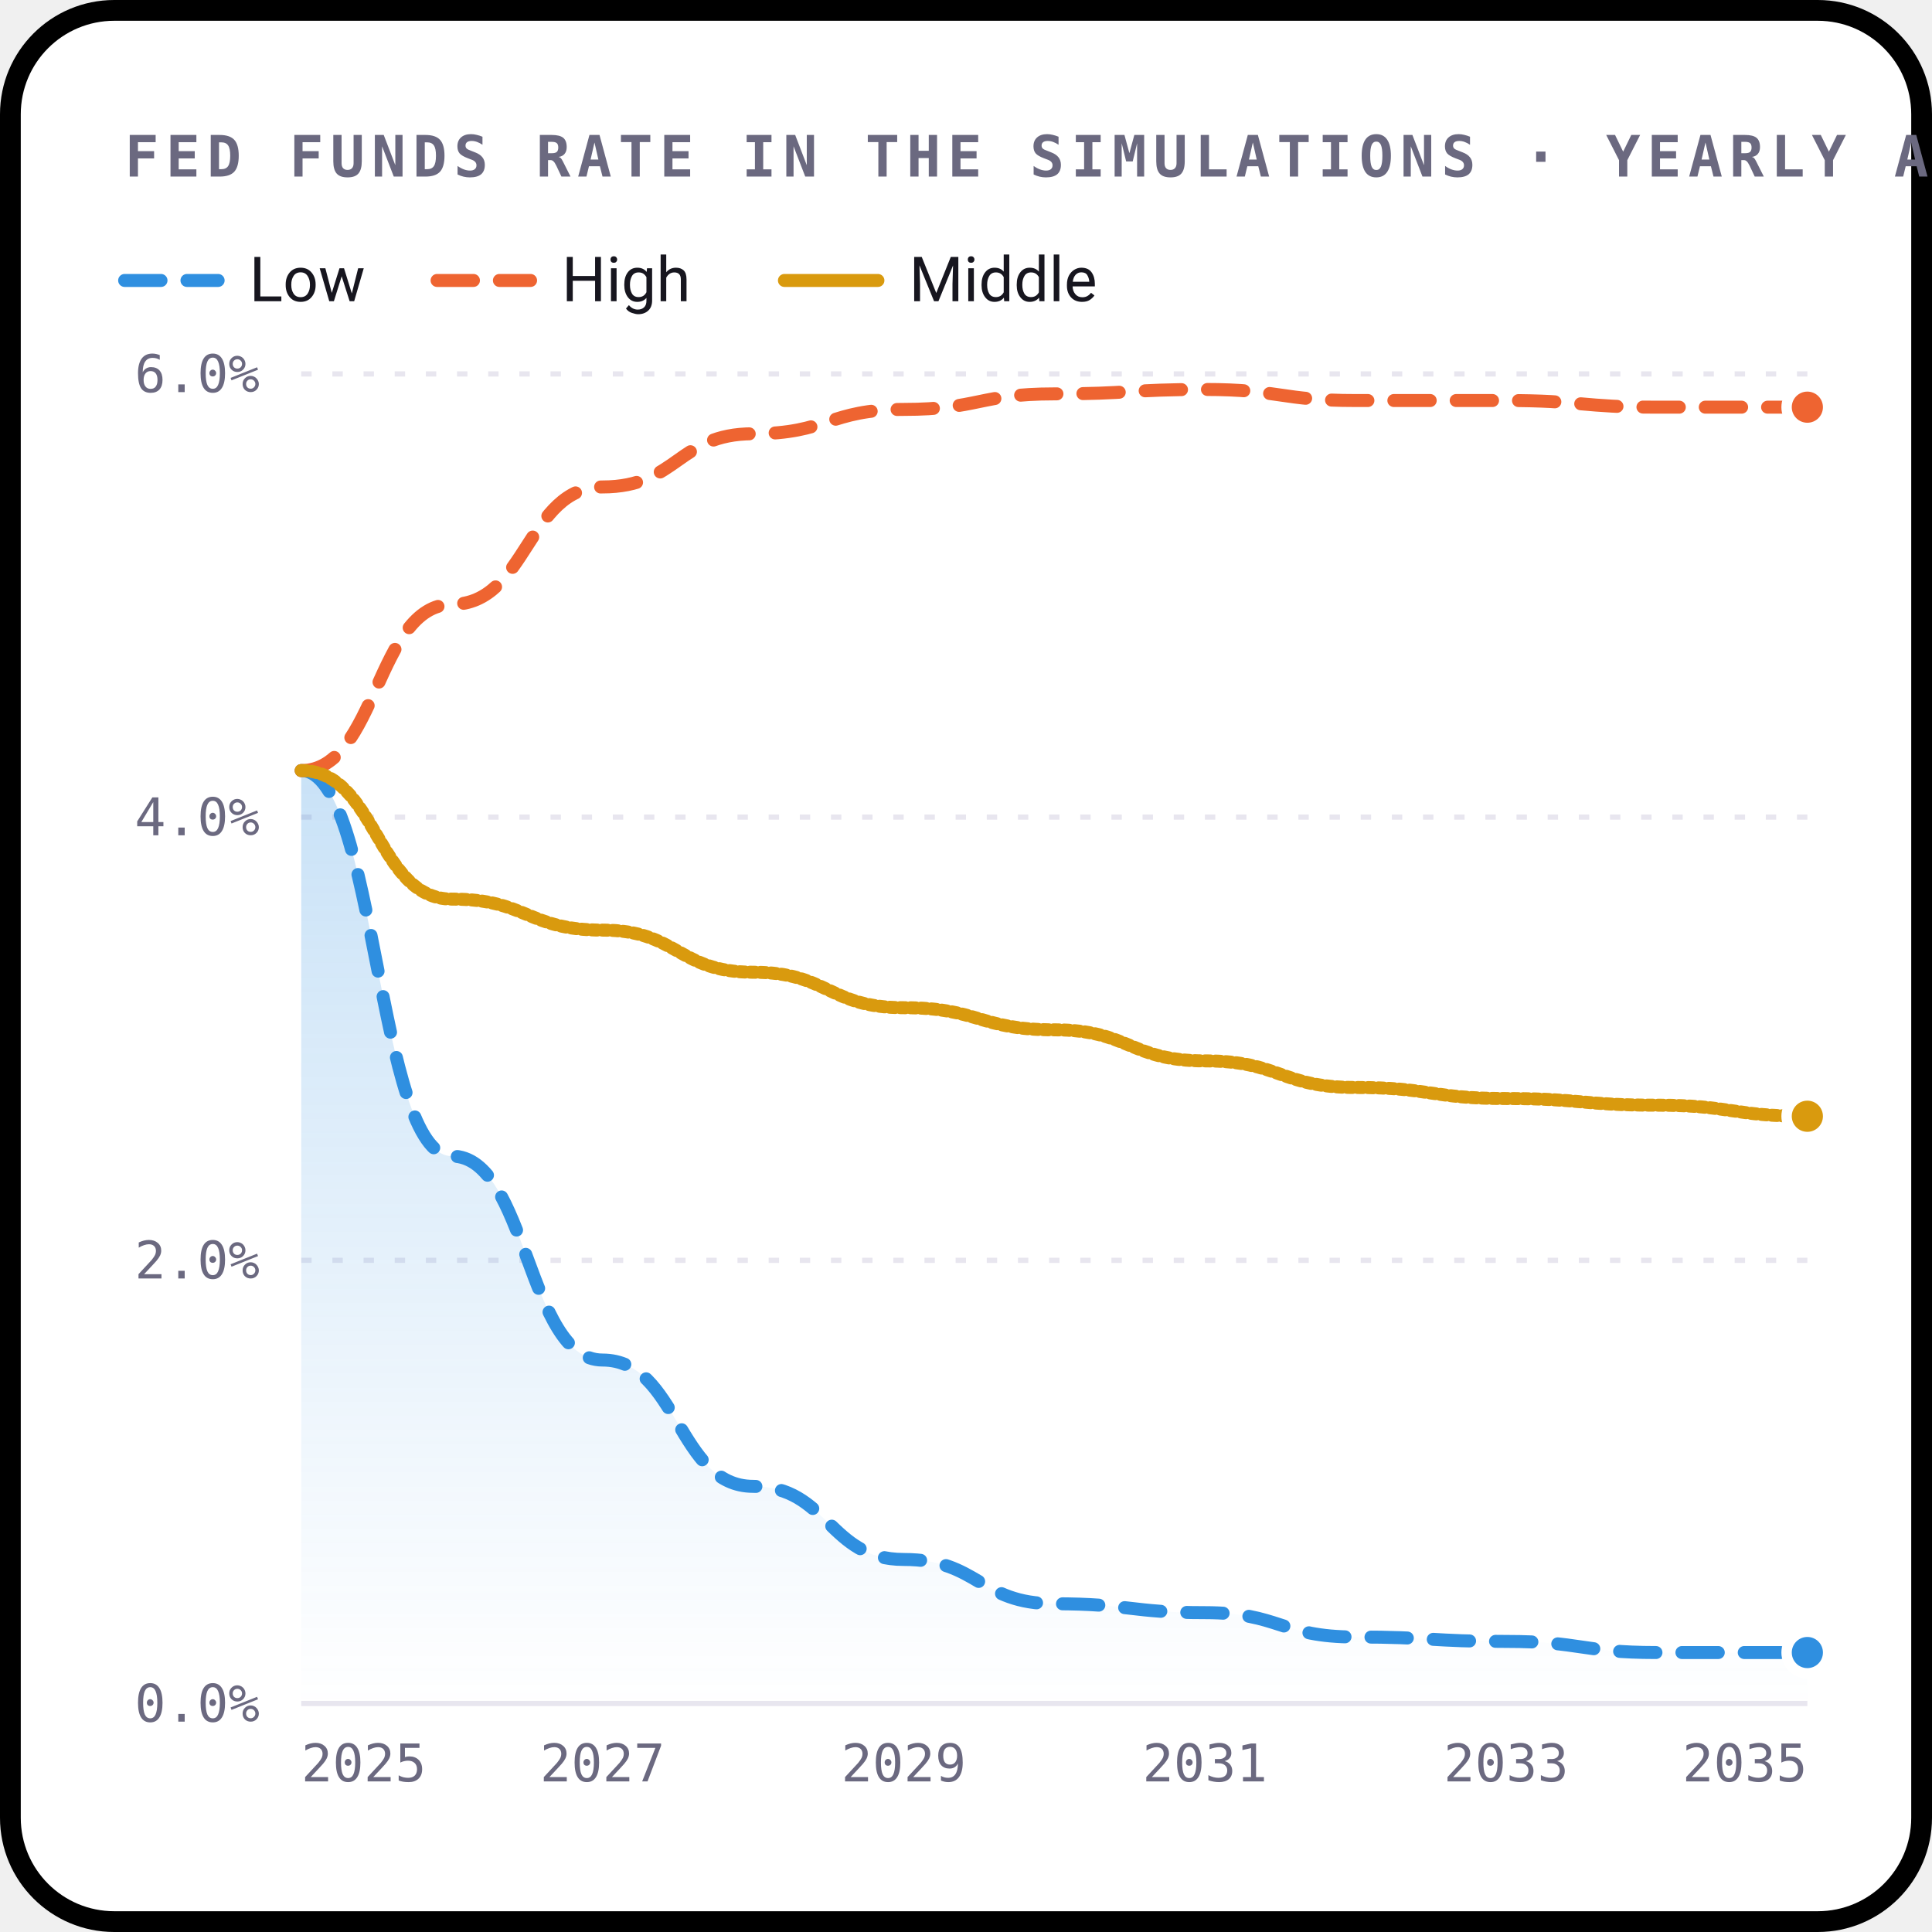
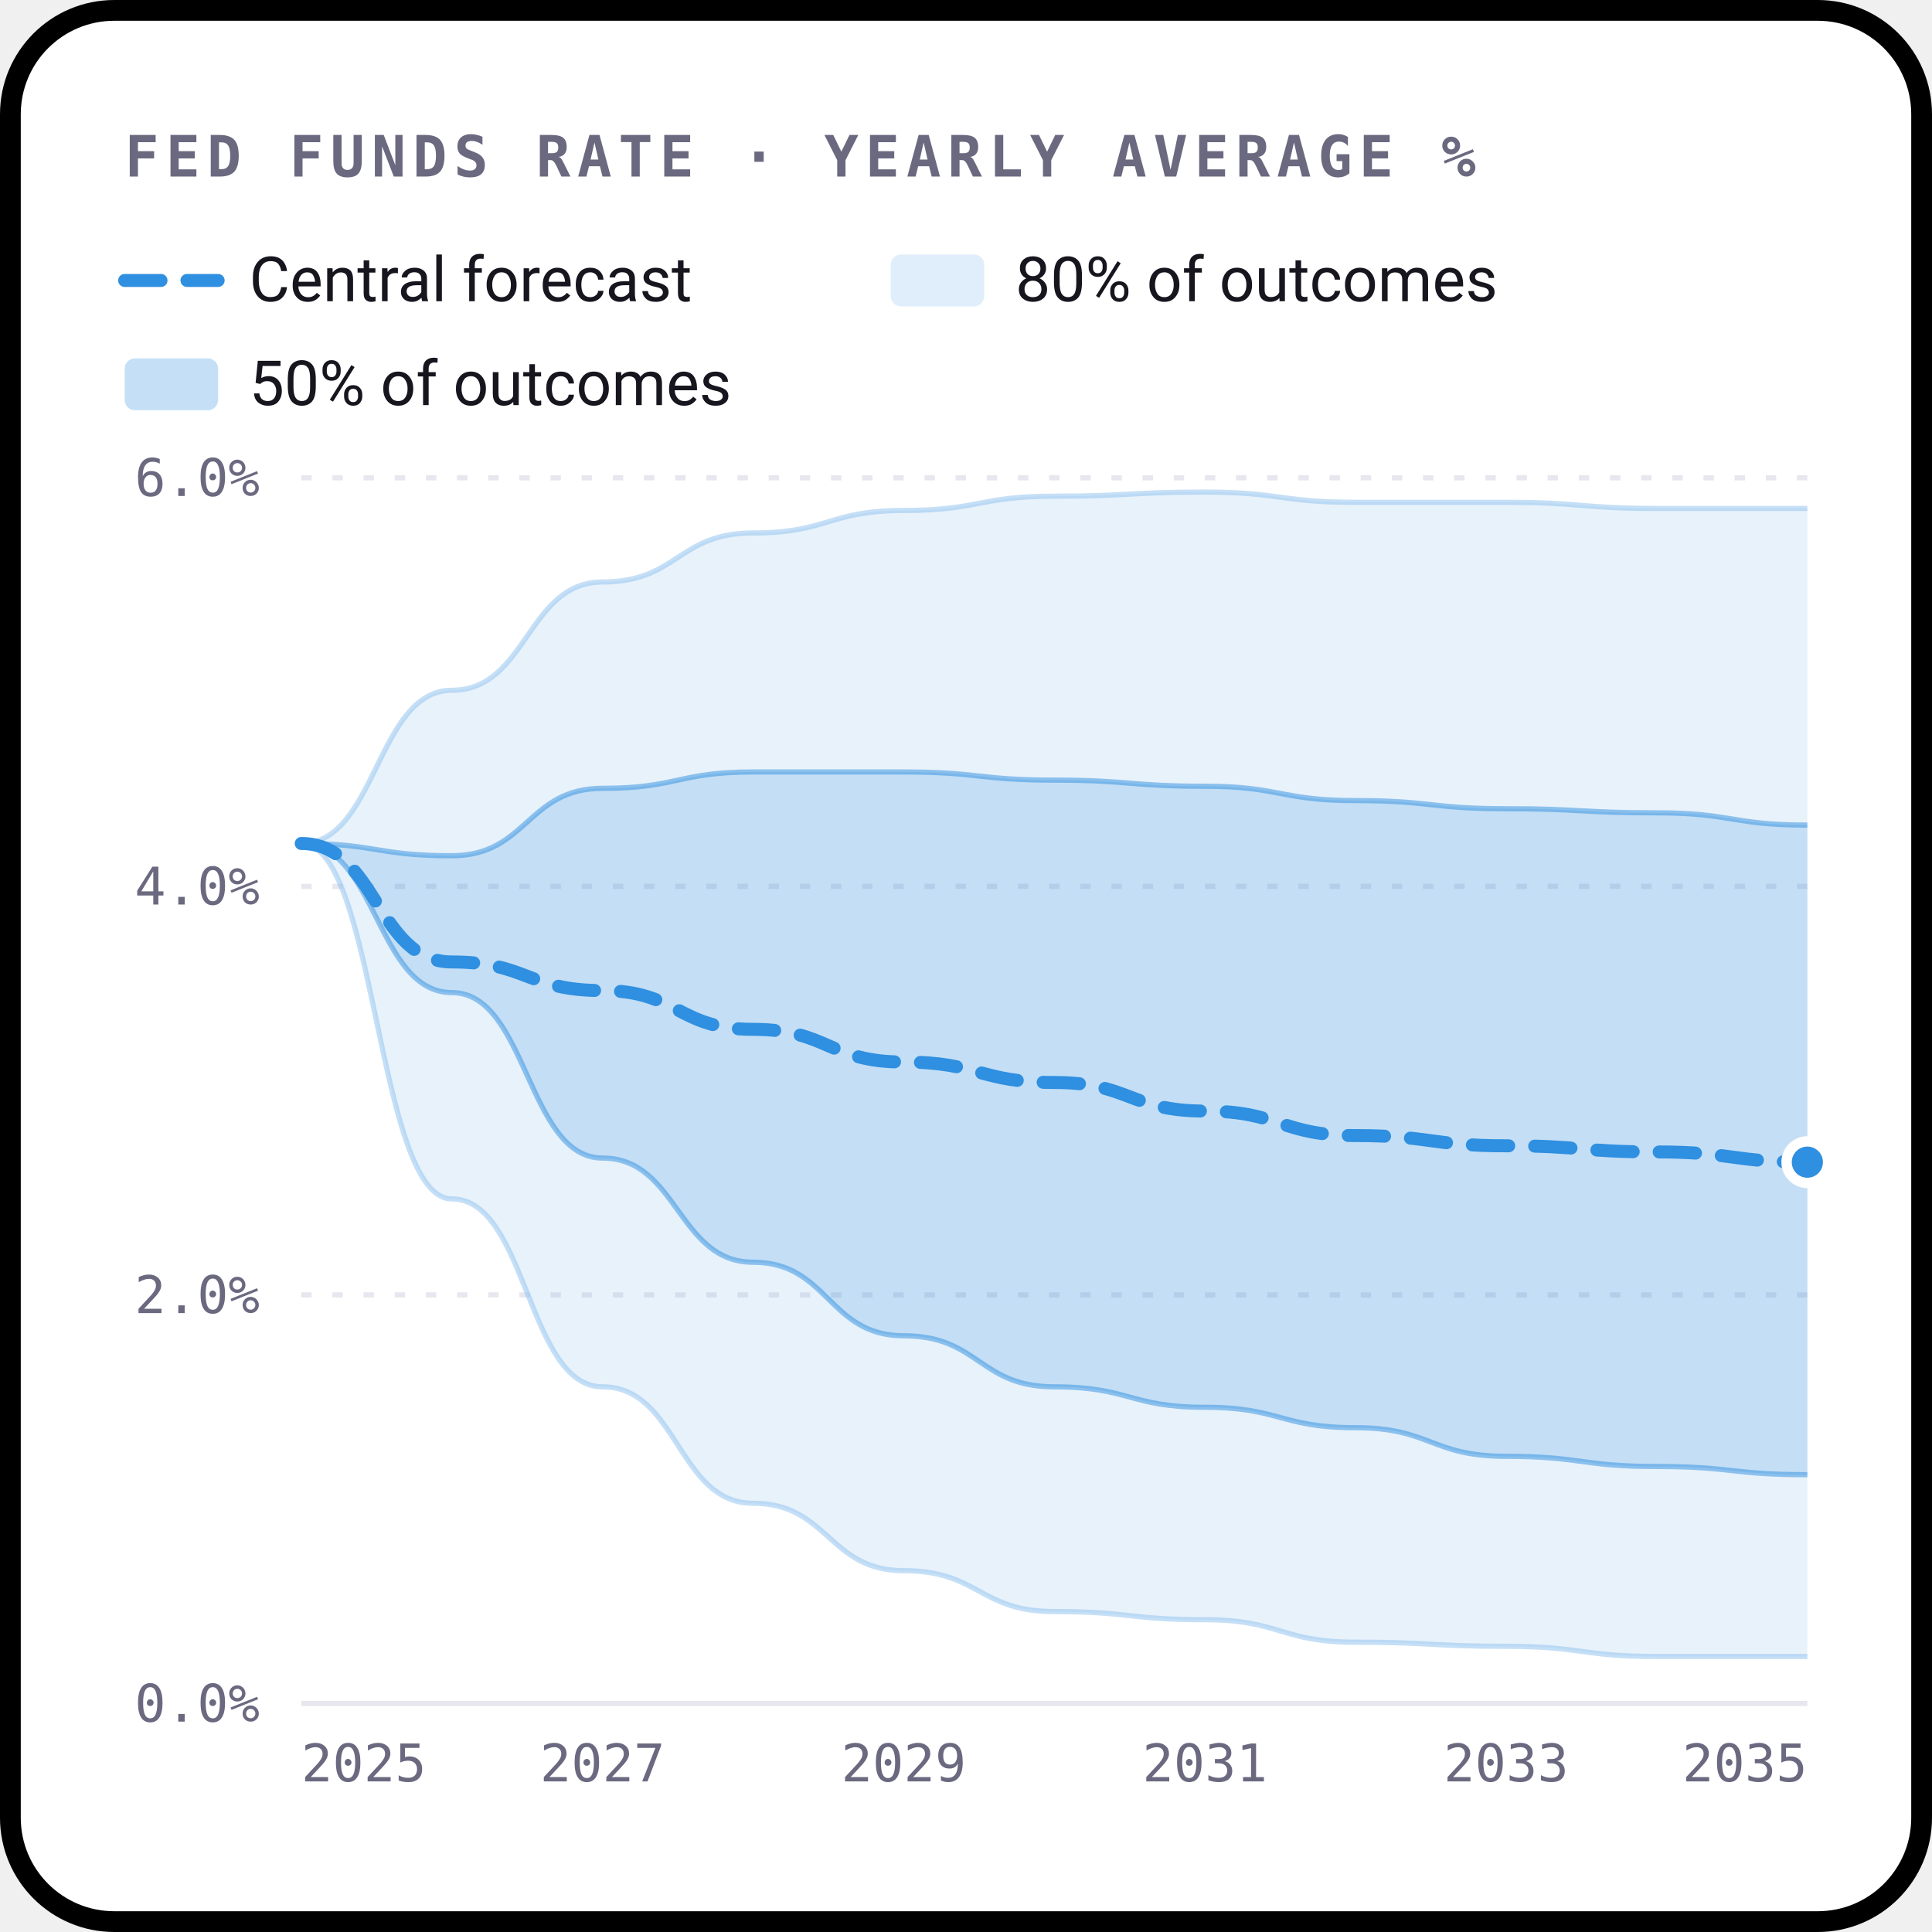
- <svg xmlns="http://www.w3.org/2000/svg" viewBox="0 0 372 372" width="372" height="372" role="img" aria-label="Fed funds rate in the simulations · yearly average %: 3 series over 11 points">
+ <svg xmlns="http://www.w3.org/2000/svg" viewBox="0 0 372 372" width="372" height="372" role="img" aria-label="Fed funds rate · yearly average %: 1 series and 2 bands over 11 points">
  <rect width="372" height="372" rx="22" fill="#000000" />
  <rect x="4" y="4" width="364" height="364" rx="18" fill="#ffffff" />
-   <text x="24" y="34" fill="#6b6980" font-family="ui-monospace,SFMono-Regular,Menlo,Consolas,monospace" font-size="11" font-weight="600" letter-spacing="1.3">FED FUNDS RATE IN THE SIMULATIONS · YEARLY AVERAGE %</text>
+   <text x="24" y="34" fill="#6b6980" font-family="ui-monospace,SFMono-Regular,Menlo,Consolas,monospace" font-size="11" font-weight="600" letter-spacing="1.3">FED FUNDS RATE · YEARLY AVERAGE %</text>
  <line x1="24" x2="42" y1="54" y2="54" stroke="#2F8FE0" stroke-width="2.5" stroke-linecap="round" stroke-dasharray="7 5" />
-   <text x="48" y="58" fill="#17161f" font-family="ui-sans-serif,system-ui,-apple-system,'Segoe UI',Roboto,Helvetica,Arial,sans-serif" font-size="12">Low</text>
-   <line x1="84.16" x2="102.16" y1="54" y2="54" stroke="#EE6431" stroke-width="2.5" stroke-linecap="round" stroke-dasharray="7 5" />
-   <text x="108.16" y="58" fill="#17161f" font-family="ui-sans-serif,system-ui,-apple-system,'Segoe UI',Roboto,Helvetica,Arial,sans-serif" font-size="12">High</text>
-   <line x1="151.04" x2="169.04" y1="54" y2="54" stroke="#D99A0E" stroke-width="2.5" stroke-linecap="round" />
-   <text x="175.04" y="58" fill="#17161f" font-family="ui-sans-serif,system-ui,-apple-system,'Segoe UI',Roboto,Helvetica,Arial,sans-serif" font-size="12">Middle</text>
+   <text x="48" y="58" fill="#17161f" font-family="ui-sans-serif,system-ui,-apple-system,'Segoe UI',Roboto,Helvetica,Arial,sans-serif" font-size="12">Central forecast</text>
+   <rect x="171.52" y="49" width="18" height="10" rx="2" fill="#8DC1EE" fill-opacity=".28" />
+   <text x="195.52" y="58" fill="#17161f" font-family="ui-sans-serif,system-ui,-apple-system,'Segoe UI',Roboto,Helvetica,Arial,sans-serif" font-size="12">80% of outcomes</text>
+   <rect x="24" y="69" width="18" height="10" rx="2" fill="#2F8FE0" fill-opacity=".28" />
+   <text x="48" y="78" fill="#17161f" font-family="ui-sans-serif,system-ui,-apple-system,'Segoe UI',Roboto,Helvetica,Arial,sans-serif" font-size="12">50% of outcomes</text>
  <line x1="58" x2="348" y1="328" y2="328" stroke="#e8e6ef" />
  <text x="50" y="331.5" fill="#6b6980" font-family="ui-monospace,SFMono-Regular,Menlo,Consolas,monospace" font-size="10" text-anchor="end">0.0%</text>
-   <line x1="58" x2="348" y1="242.67" y2="242.67" stroke="#e8e6ef" stroke-dasharray="2 4" />
-   <text x="50" y="246.17" fill="#6b6980" font-family="ui-monospace,SFMono-Regular,Menlo,Consolas,monospace" font-size="10" text-anchor="end">2.0%</text>
-   <line x1="58" x2="348" y1="157.33" y2="157.33" stroke="#e8e6ef" stroke-dasharray="2 4" />
-   <text x="50" y="160.83" fill="#6b6980" font-family="ui-monospace,SFMono-Regular,Menlo,Consolas,monospace" font-size="10" text-anchor="end">4.0%</text>
-   <line x1="58" x2="348" y1="72" y2="72" stroke="#e8e6ef" stroke-dasharray="2 4" />
-   <text x="50" y="75.5" fill="#6b6980" font-family="ui-monospace,SFMono-Regular,Menlo,Consolas,monospace" font-size="10" text-anchor="end">6.0%</text>
+   <line x1="58" x2="348" y1="249.33" y2="249.33" stroke="#e8e6ef" stroke-dasharray="2 4" />
+   <text x="50" y="252.83" fill="#6b6980" font-family="ui-monospace,SFMono-Regular,Menlo,Consolas,monospace" font-size="10" text-anchor="end">2.0%</text>
+   <line x1="58" x2="348" y1="170.67" y2="170.67" stroke="#e8e6ef" stroke-dasharray="2 4" />
+   <text x="50" y="174.17" fill="#6b6980" font-family="ui-monospace,SFMono-Regular,Menlo,Consolas,monospace" font-size="10" text-anchor="end">4.0%</text>
+   <line x1="58" x2="348" y1="92" y2="92" stroke="#e8e6ef" stroke-dasharray="2 4" />
+   <text x="50" y="95.5" fill="#6b6980" font-family="ui-monospace,SFMono-Regular,Menlo,Consolas,monospace" font-size="10" text-anchor="end">6.0%</text>
  <text x="58" y="343" fill="#6b6980" font-family="ui-monospace,SFMono-Regular,Menlo,Consolas,monospace" font-size="10" text-anchor="start">2025</text>
  <text x="116" y="343" fill="#6b6980" font-family="ui-monospace,SFMono-Regular,Menlo,Consolas,monospace" font-size="10" text-anchor="middle">2027</text>
  <text x="174" y="343" fill="#6b6980" font-family="ui-monospace,SFMono-Regular,Menlo,Consolas,monospace" font-size="10" text-anchor="middle">2029</text>
  <text x="232" y="343" fill="#6b6980" font-family="ui-monospace,SFMono-Regular,Menlo,Consolas,monospace" font-size="10" text-anchor="middle">2031</text>
  <text x="290" y="343" fill="#6b6980" font-family="ui-monospace,SFMono-Regular,Menlo,Consolas,monospace" font-size="10" text-anchor="middle">2033</text>
  <text x="348" y="343" fill="#6b6980" font-family="ui-monospace,SFMono-Regular,Menlo,Consolas,monospace" font-size="10" text-anchor="end">2035</text>
-   <defs>
-     <linearGradient id="bzcg1dgnvbf1" x1="0" y1="0" x2="0" y2="1">
-       <stop offset="0" stop-color="#2F8FE0" stop-opacity=".26" />
-       <stop offset="1" stop-color="#2F8FE0" stop-opacity="0" />
-     </linearGradient>
-   </defs>
-   <path d="M58,148.37C72.5,148.37 72.5,222.61 87,222.61C101.5,222.61 101.5,261.87 116,261.87C130.5,261.87 130.5,286.19 145,286.19C159.5,286.19 159.5,300.27 174,300.27C188.5,300.27 188.5,308.8 203,308.8C217.5,308.8 217.5,310.51 232,310.51C246.5,310.51 246.5,315.2 261,315.2C275.5,315.2 275.5,316.05 290,316.05C304.5,316.05 304.5,318.19 319,318.19C333.5,318.19 333.5,318.19 348,318.19L348,328L58,328Z" fill="url(#bzcg1dgnvbf1)" />
-   <path d="M58,148.37C72.5,148.37 72.5,222.61 87,222.61C101.5,222.61 101.5,261.87 116,261.87C130.5,261.87 130.5,286.19 145,286.19C159.5,286.19 159.5,300.27 174,300.27C188.5,300.27 188.5,308.8 203,308.8C217.5,308.8 217.5,310.51 232,310.51C246.5,310.51 246.5,315.2 261,315.2C275.5,315.2 275.5,316.05 290,316.05C304.5,316.05 304.5,318.19 319,318.19C333.5,318.19 333.5,318.19 348,318.19" fill="none" stroke="#2F8FE0" stroke-width="2.5" stroke-linecap="round" stroke-linejoin="round" stroke-dasharray="7 5" />
-   <circle cx="348" cy="318.19" r="4" fill="#2F8FE0" stroke="#ffffff" stroke-width="2" />
-   <path d="M58,148.37C72.5,148.37 72.5,116.37 87,116.37C101.5,116.37 101.5,93.76 116,93.76C130.5,93.76 130.5,83.52 145,83.52C159.5,83.52 159.5,78.83 174,78.83C188.5,78.83 188.5,75.84 203,75.84C217.5,75.84 217.5,74.99 232,74.99C246.5,74.99 246.5,77.12 261,77.12C275.5,77.12 275.5,77.12 290,77.12C304.5,77.12 304.5,78.4 319,78.4C333.5,78.4 333.5,78.4 348,78.4" fill="none" stroke="#EE6431" stroke-width="2.5" stroke-linecap="round" stroke-linejoin="round" stroke-dasharray="7 5" />
-   <circle cx="348" cy="78.4" r="4" fill="#EE6431" stroke="#ffffff" stroke-width="2" />
-   <path d="M58,148.37C72.5,148.37 72.5,173.12 87,173.12C101.5,173.12 101.5,179.09 116,179.09C130.5,179.09 130.5,187.2 145,187.2C159.5,187.2 159.5,194.03 174,194.03C188.5,194.03 188.5,198.29 203,198.29C217.5,198.29 217.5,204.27 232,204.27C246.5,204.27 246.5,209.39 261,209.39C275.5,209.39 275.5,211.52 290,211.52C304.5,211.52 304.5,212.8 319,212.8C333.5,212.8 333.5,214.93 348,214.93" fill="none" stroke="#D99A0E" stroke-width="2.5" stroke-linecap="round" stroke-linejoin="round" pathLength="1" style="stroke-dasharray:1" />
-   <circle cx="348" cy="214.93" r="4" fill="#D99A0E" stroke="#ffffff" stroke-width="2" />
+   <path d="M58,162.41C72.5,162.41 72.5,132.91 87,132.91C101.5,132.91 101.5,112.06 116,112.06C130.5,112.06 130.5,102.62 145,102.62C159.5,102.62 159.5,98.29 174,98.29C188.5,98.29 188.5,95.54 203,95.54C217.5,95.54 217.5,94.75 232,94.75C246.5,94.75 246.5,96.72 261,96.72C275.5,96.72 275.5,96.72 290,96.72C304.5,96.72 304.5,97.9 319,97.9C333.5,97.9 333.5,97.9 348,97.9L348,318.95C333.5,318.95 333.5,318.95 319,318.95C304.5,318.95 304.5,316.99 290,316.99C275.5,316.99 275.5,316.2 261,316.2C246.5,316.2 246.5,311.87 232,311.87C217.5,311.87 217.5,310.3 203,310.3C188.5,310.3 188.5,302.43 174,302.43C159.5,302.43 159.5,289.45 145,289.45C130.5,289.45 130.5,267.03 116,267.03C101.5,267.03 101.5,230.85 87,230.85C72.5,230.85 72.5,162.41 58,162.41Z" fill="#8DC1EE" fill-opacity=".2" />
+   <path d="M58,162.41C72.5,162.41 72.5,132.91 87,132.91C101.5,132.91 101.5,112.06 116,112.06C130.5,112.06 130.5,102.62 145,102.62C159.5,102.62 159.5,98.29 174,98.29C188.5,98.29 188.5,95.54 203,95.54C217.5,95.54 217.5,94.75 232,94.75C246.5,94.75 246.5,96.72 261,96.72C275.5,96.72 275.5,96.72 290,96.72C304.5,96.72 304.5,97.9 319,97.9C333.5,97.9 333.5,97.9 348,97.9M58,162.41C72.5,162.41 72.5,230.85 87,230.85C101.5,230.85 101.5,267.03 116,267.03C130.5,267.03 130.5,289.45 145,289.45C159.5,289.45 159.5,302.43 174,302.43C188.5,302.43 188.5,310.3 203,310.3C217.5,310.3 217.5,311.87 232,311.87C246.5,311.87 246.5,316.2 261,316.2C275.5,316.2 275.5,316.99 290,316.99C304.5,316.99 304.5,318.95 319,318.95C333.5,318.95 333.5,318.95 348,318.95" fill="none" stroke="#8DC1EE" stroke-opacity=".5" stroke-width="1" />
+   <path d="M58,162.41C72.5,162.41 72.5,164.77 87,164.77C101.5,164.77 101.5,151.79 116,151.79C130.5,151.79 130.5,148.64 145,148.64C159.5,148.64 159.5,148.64 174,148.64C188.5,148.64 188.5,150.21 203,150.21C217.5,150.21 217.5,151.39 232,151.39C246.5,151.39 246.5,154.15 261,154.15C275.5,154.15 275.5,155.72 290,155.72C304.5,155.72 304.5,156.51 319,156.51C333.5,156.51 333.5,158.87 348,158.87L348,283.95C333.5,283.95 333.5,282.37 319,282.37C304.5,282.37 304.5,280.41 290,280.41C275.5,280.41 275.5,274.9 261,274.9C246.5,274.9 246.5,270.97 232,270.97C217.5,270.97 217.5,267.03 203,267.03C188.5,267.03 188.5,257.2 174,257.2C159.5,257.2 159.5,243.04 145,243.04C130.5,243.04 130.5,222.98 116,222.98C101.5,222.98 101.5,191.12 87,191.12C72.5,191.12 72.5,162.41 58,162.41Z" fill="#2F8FE0" fill-opacity=".2" />
+   <path d="M58,162.41C72.5,162.41 72.5,164.77 87,164.77C101.5,164.77 101.5,151.79 116,151.79C130.5,151.79 130.5,148.64 145,148.64C159.5,148.64 159.5,148.64 174,148.64C188.5,148.64 188.5,150.21 203,150.21C217.5,150.21 217.5,151.39 232,151.39C246.5,151.39 246.5,154.15 261,154.15C275.5,154.15 275.5,155.72 290,155.72C304.5,155.72 304.5,156.51 319,156.51C333.5,156.51 333.5,158.87 348,158.87M58,162.41C72.5,162.41 72.5,191.12 87,191.12C101.5,191.12 101.5,222.98 116,222.98C130.5,222.98 130.5,243.04 145,243.04C159.5,243.04 159.5,257.2 174,257.2C188.5,257.2 188.5,267.03 203,267.03C217.5,267.03 217.5,270.97 232,270.97C246.5,270.97 246.5,274.9 261,274.9C275.5,274.9 275.5,280.41 290,280.41C304.5,280.41 304.5,282.37 319,282.37C333.5,282.37 333.5,283.95 348,283.95" fill="none" stroke="#2F8FE0" stroke-opacity=".5" stroke-width="1" />
+   <path d="M58,162.41C72.5,162.41 72.5,185.22 87,185.22C101.5,185.22 101.5,190.73 116,190.73C130.5,190.73 130.5,198.2 145,198.2C159.5,198.2 159.5,204.49 174,204.49C188.5,204.49 188.5,208.43 203,208.43C217.5,208.43 217.5,213.93 232,213.93C246.5,213.93 246.5,218.65 261,218.65C275.5,218.65 275.5,220.62 290,220.62C304.5,220.62 304.5,221.8 319,221.8C333.5,221.8 333.5,223.77 348,223.77" fill="none" stroke="#2F8FE0" stroke-width="2.5" stroke-linecap="round" stroke-linejoin="round" stroke-dasharray="7 5" />
+   <circle cx="348" cy="223.77" r="4" fill="#2F8FE0" stroke="#ffffff" stroke-width="2" />
</svg>
